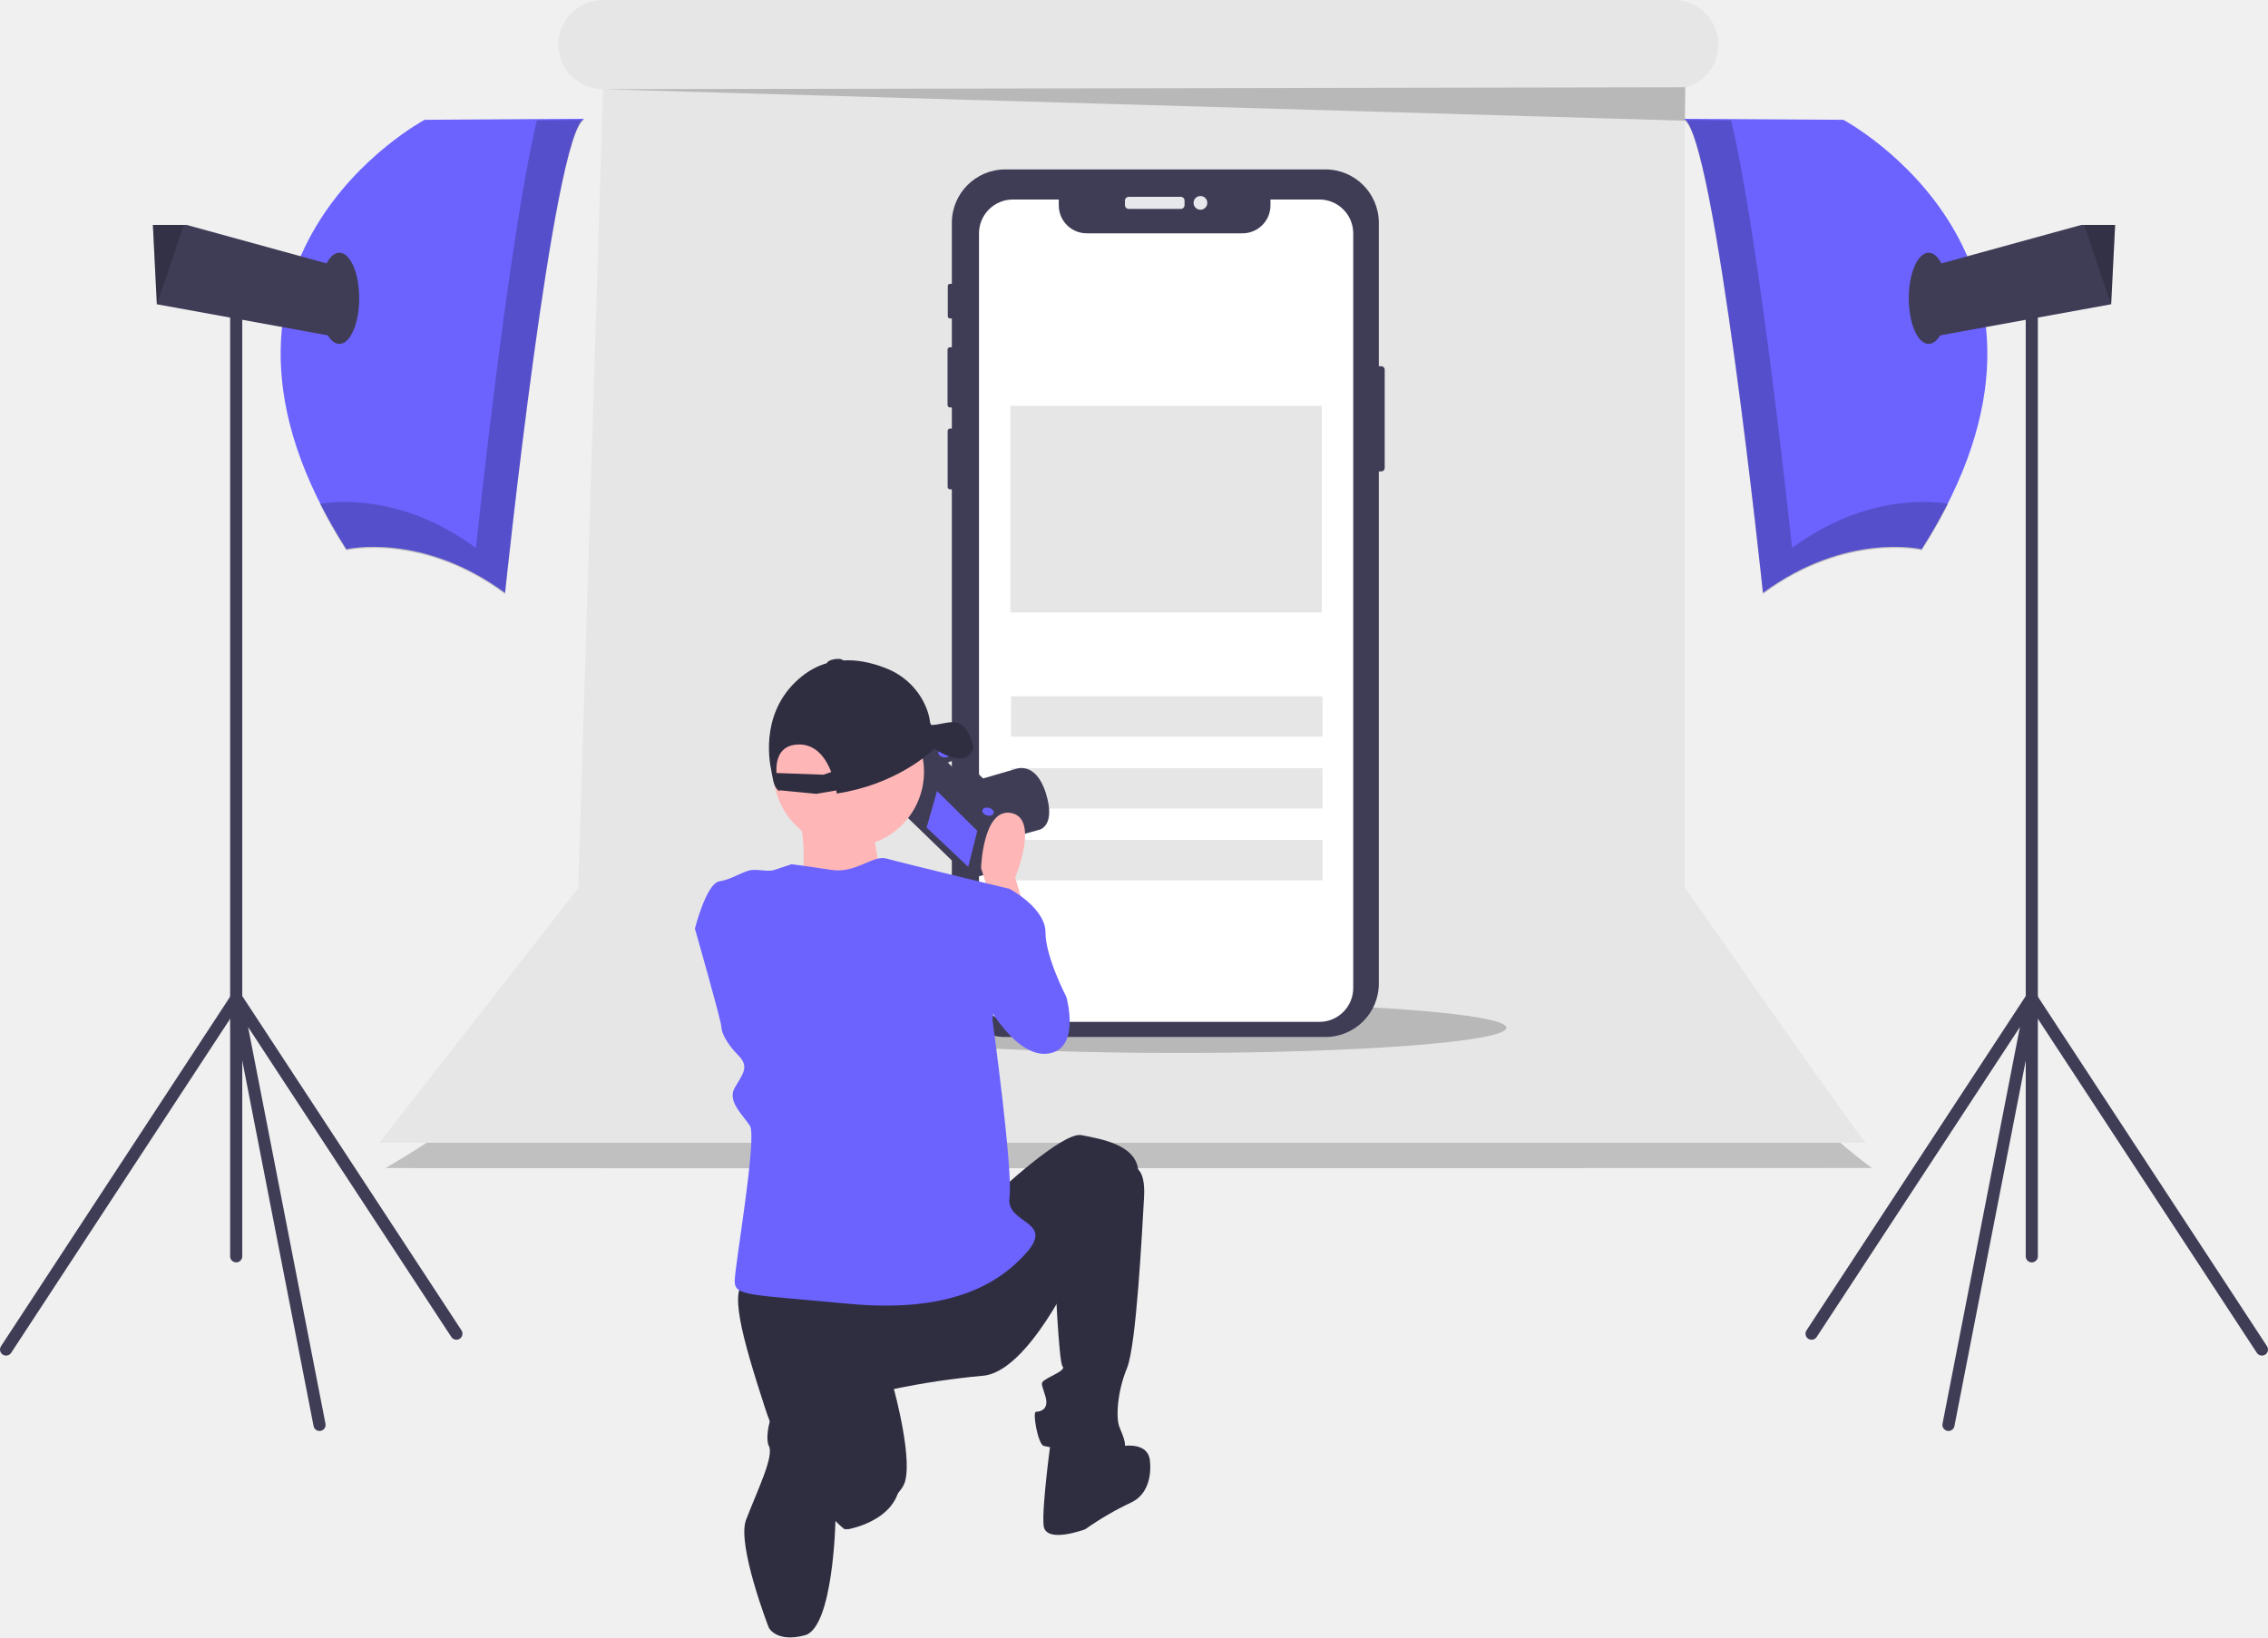
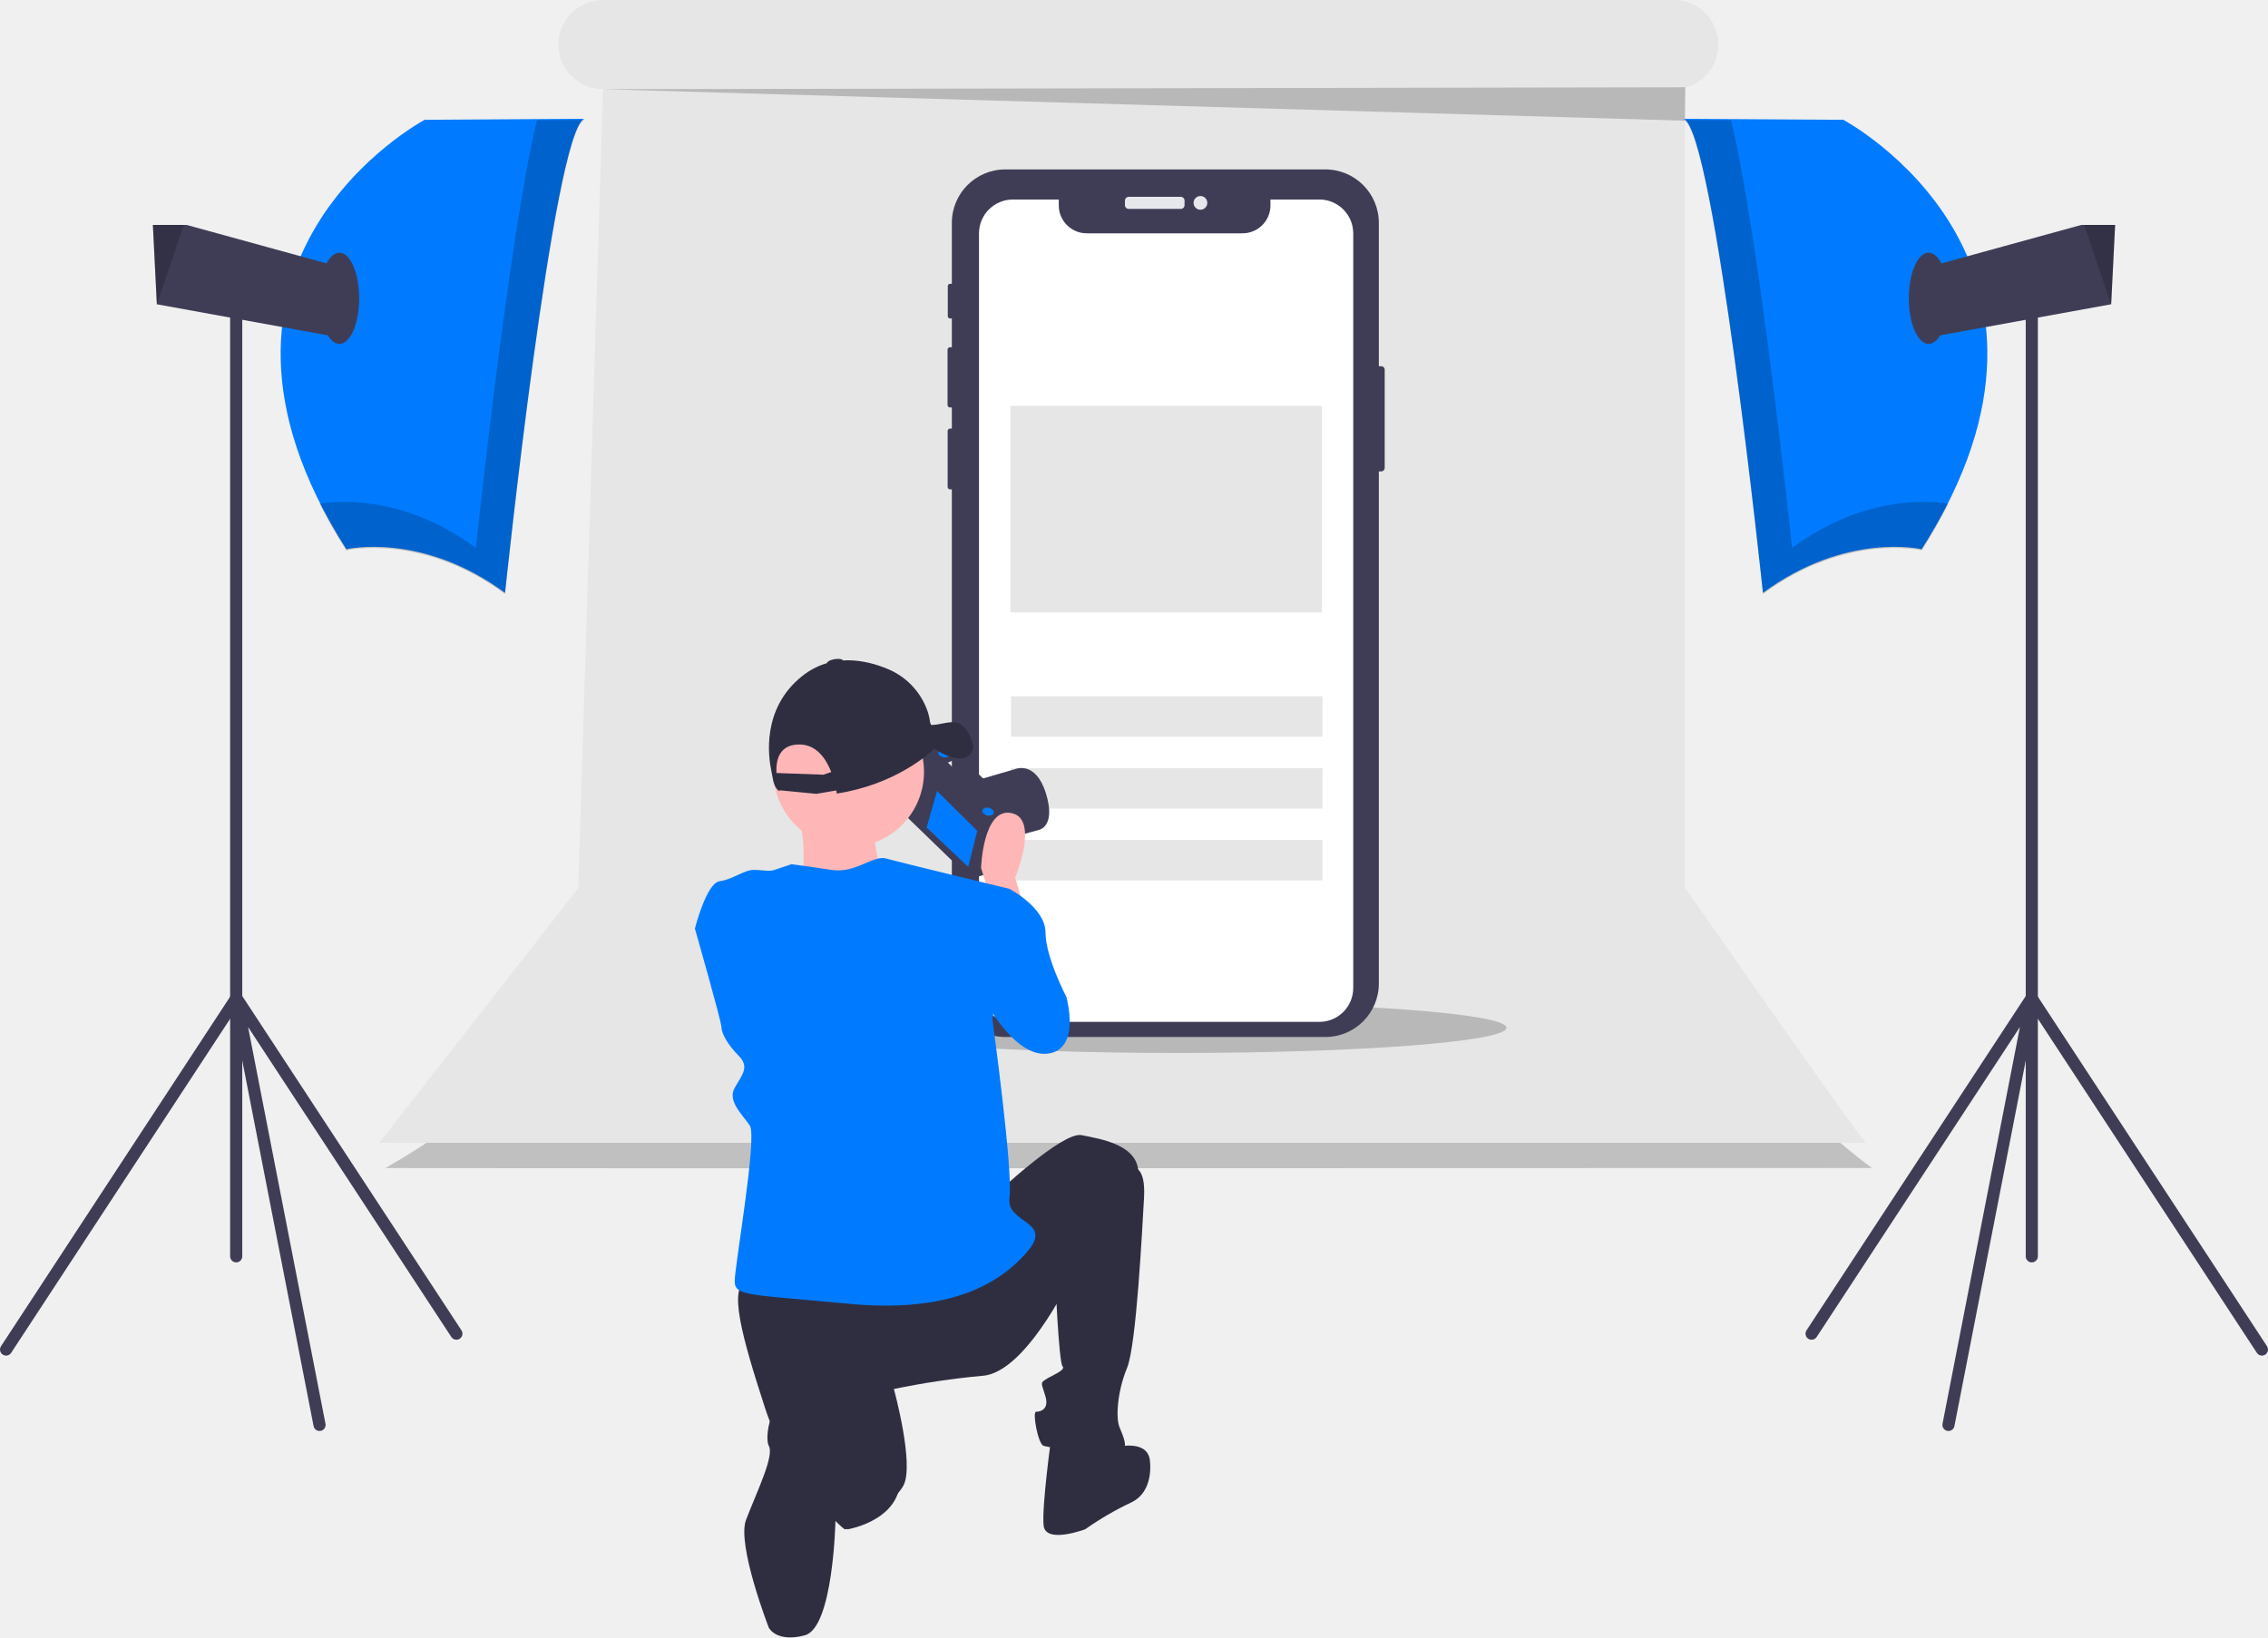
<svg xmlns="http://www.w3.org/2000/svg" width="881.5" height="636.573" viewBox="0 0 881.5 636.573" role="img" artist="Katerina Limpitsouni" source="https://undraw.co/">
  <path d="M386.169,503.174s1.85,36.996-77.075,82.625c0,0-.094.202,577.756,0,0,0-65.976-46.862-70.293-99.273" transform="translate(-159.2499 -131.7137)" opacity="0.2" />
  <path d="M814.114,476.725V165.844a17.346,17.346,0,0,0,12.998-16.791v0a17.339,17.339,0,0,0-17.339-17.339H393.63a17.339,17.339,0,0,0-17.339,17.339v0a17.339,17.339,0,0,0,17.339,17.339h.004L384,477l-77.35,98.998s-.65.002,577.756,0C884.407,575.998,884,577,814.114,476.725Z" transform="translate(-159.2499 -131.7137)" fill="#e6e6e6" />
  <ellipse cx="458.101" cy="399.557" rx="127.406" ry="9.8" opacity="0.2" />
  <polygon points="234.38 34.679 654.864 46.925 655.046 33.925 234.38 34.679" opacity="0.2" />
  <path d="M697.44,275.419V313.641a1.336,1.336,0,0,1-1.333,1.333h-.949V514.085A20.776,20.776,0,0,1,674.384,534.86H549.971A20.772,20.772,0,0,1,529.201,514.085V321.957h-.687a.941.941,0,0,1-.943-.937V299.267a.943.943,0,0,1,.943-.943h.687v-8.194h-.693a.987.987,0,0,1-.983-.989V267.685a.986.986,0,0,1,.983-.983h.693V255.517h-.704a.872.872,0,0,1-.873-.873V242.935a.877.877,0,0,1,.873-.879h.704V218.348a20.77,20.77,0,0,1,20.77-20.77H674.384a20.775,20.775,0,0,1,20.775,20.77v55.738h.949A1.336,1.336,0,0,1,697.44,275.419Z" transform="translate(-159.2499 -131.7137)" fill="#3f3d56" />
  <rect x="437.226" y="76.518" width="23.175" height="4.706" rx="1.479" fill="#e6e8ec" />
  <circle cx="466.574" cy="78.871" r="2.669" fill="#e6e8ec" />
  <path d="M685.211,222.456V515.807a13.181,13.181,0,0,1-13.181,13.175H552.936a13.158,13.158,0,0,1-13.181-13.175v-293.351a13.18,13.18,0,0,1,13.181-13.181h17.825v2.287a10.853,10.853,0,0,0,10.853,10.853h60.569a10.853,10.853,0,0,0,10.853-10.853v-2.287H672.03A13.177,13.177,0,0,1,685.211,222.456Z" transform="translate(-159.2499 -131.7137)" fill="#fff" />
  <rect x="392.954" y="270.684" width="121.044" height="15.712" fill="#e6e6e6" />
  <rect x="392.954" y="298.617" width="121.044" height="15.712" fill="#e6e6e6" />
  <rect x="392.954" y="326.551" width="121.044" height="15.712" fill="#e6e6e6" />
  <rect x="392.711" y="157.788" width="121.044" height="80.308" fill="#e6e6e6" />
-   <path d="M386.384,177.901l-62.074.386S222.139,232.649,293.851,345.23c0,0,29.302-6.94,61.688,16.964C355.54,362.195,374.432,182.142,386.384,177.901Z" transform="translate(-159.2499 -131.7137)" fill="#6c63ff" />
+   <path d="M386.384,177.901l-62.074.386S222.139,232.649,293.851,345.23c0,0,29.302-6.94,61.688,16.964C355.54,362.195,374.432,182.142,386.384,177.901Z" transform="translate(-159.2499 -131.7137)" fill="#007bff" />
  <path d="M367.919,178.464c-11.121,46.454-23.693,166.266-23.693,166.266-28.935-21.357-55.389-18.095-60.703-17.157a205.628,205.628,0,0,0,10.328,18.106s29.302-6.94,61.688,16.964c0,0,18.892-180.053,30.844-184.294Z" transform="translate(-159.2499 -131.7137)" opacity="0.2" />
  <polygon points="134.216 104.405 128.818 130.623 60.984 118.293 60.961 118.285 59.419 87.441 72.528 87.441 134.216 104.405" fill="#3f3d56" />
  <polygon points="71.433 87.441 60.984 118.293 60.961 118.285 59.419 87.441 71.433 87.441" opacity="0.2" />
  <ellipse cx="131.903" cy="115.972" rx="7.711" ry="17.735" fill="#3f3d56" />
  <path d="M251.055,622.486a2.357,2.357,0,0,1-2.357-2.357v-372.443a2.357,2.357,0,1,1,4.714,0v372.443A2.357,2.357,0,0,1,251.055,622.486Z" transform="translate(-159.2499 -131.7137)" fill="#3f3d56" />
  <path d="M283.439,688.03a2.357,2.357,0,0,1-2.31-1.906L248.742,520.096a2.357,2.357,0,0,1,4.284-1.744L338.619,648.909a2.357,2.357,0,0,1-3.942,2.585l-79.009-120.515L285.755,685.222a2.357,2.357,0,0,1-1.862,2.765A2.39,2.39,0,0,1,283.439,688.03Z" transform="translate(-159.2499 -131.7137)" fill="#3f3d56" />
  <path d="M161.605,658.727a2.357,2.357,0,0,1-1.969-3.649l89.448-136.485a2.357,2.357,0,0,1,3.942,2.583l-89.448,136.485A2.354,2.354,0,0,1,161.605,658.727Z" transform="translate(-159.2499 -131.7137)" fill="#3f3d56" />
-   <path d="M813.616,177.901l62.074.386S977.861,232.649,906.149,345.23c0,0-29.302-6.94-61.688,16.964C844.46,362.195,825.568,182.142,813.616,177.901Z" transform="translate(-159.2499 -131.7137)" fill="#6c63ff" />
+   <path d="M813.616,177.901l62.074.386S977.861,232.649,906.149,345.23c0,0-29.302-6.94-61.688,16.964C844.46,362.195,825.568,182.142,813.616,177.901Z" transform="translate(-159.2499 -131.7137)" fill="#007bff" />
  <path d="M832.081,178.464c11.121,46.454,23.693,166.266,23.693,166.266,28.935-21.357,55.389-18.095,60.703-17.157a205.628,205.628,0,0,1-10.328,18.106s-29.302-6.94-61.688,16.964c0,0-18.892-180.053-30.844-184.294Z" transform="translate(-159.2499 -131.7137)" opacity="0.2" />
  <polygon points="747.284 104.405 752.682 130.623 820.516 118.293 820.539 118.285 822.081 87.441 808.973 87.441 747.284 104.405" fill="#3f3d56" />
  <polygon points="810.067 87.441 820.516 118.293 820.539 118.285 822.081 87.441 810.067 87.441" opacity="0.2" />
  <ellipse cx="749.598" cy="115.972" rx="7.711" ry="17.735" fill="#3f3d56" />
  <path d="M948.945,622.486a2.357,2.357,0,0,1-2.357-2.357v-372.443a2.357,2.357,0,1,1,4.714,0v372.443A2.357,2.357,0,0,1,948.945,622.486Z" transform="translate(-159.2499 -131.7137)" fill="#3f3d56" />
  <path d="M916.562,688.03a2.382,2.382,0,0,1-.454-.043,2.358,2.358,0,0,1-1.863-2.765l30.087-154.243-79.008,120.516a2.357,2.357,0,1,1-3.942-2.585l85.592-130.557a2.357,2.357,0,0,1,4.285,1.744l-32.386,166.028A2.358,2.358,0,0,1,916.562,688.03Z" transform="translate(-159.2499 -131.7137)" fill="#3f3d56" />
  <path d="M1038.395,658.727a2.353,2.353,0,0,1-1.973-1.065l-89.448-136.485a2.357,2.357,0,0,1,3.942-2.583l89.448,136.485a2.357,2.357,0,0,1-1.969,3.649Z" transform="translate(-159.2499 -131.7137)" fill="#3f3d56" />
  <path d="M546.277,459.002l16.887-4.702s6.615-1.32,2.573-14.239-12.058-9.303-12.058-9.303l-14.981,4.352-5.915,1.827,8.322,11.675.698,7.782Z" transform="translate(-159.2499 -131.7137)" fill="#3f3d56" />
  <polygon points="354.396 293.155 349.098 314.319 376.245 340.629 378.579 341.214 384.805 339.465 390.104 318.302 384.737 312.658 390.223 311.221 378.516 299.856 372.407 301.138 367.507 296.273 370.814 294.951 371.126 293.706 367.12 290.553 354.396 293.155" fill="#3f3d56" />
-   <polygon points="379.831 323.006 376.324 337.011 360.144 321.715 364.196 307.515 379.831 323.006" fill="#6c63ff" />
+   <polygon points="379.831 323.006 376.324 337.011 360.144 321.715 364.196 307.515 379.831 323.006" fill="#007bff" />
  <polygon points="354.396 293.155 353.653 296.123 380.648 322.384 382.982 322.968 389.014 321.336 389.346 321.329 390.104 318.302 384.737 312.658 390.223 311.221 378.516 299.856 372.407 301.138 367.507 296.273 370.814 294.951 371.126 293.706 367.12 290.553 354.396 293.155" fill="none" stroke="#3f3d56" stroke-miterlimit="10" />
-   <ellipse cx="526.116" cy="424.601" rx="1.524" ry="2.246" transform="translate(-172.8035 700.123) rotate(-75.94348)" fill="#6c63ff" />
-   <ellipse cx="543.266" cy="447.251" rx="1.524" ry="2.246" transform="translate(-181.7906 733.9081) rotate(-75.94348)" fill="#6c63ff" />
+   <ellipse cx="526.116" cy="424.601" rx="1.524" ry="2.246" transform="translate(-172.8035 700.123) rotate(-75.94348)" fill="#007bff" />
+   <ellipse cx="543.266" cy="447.251" rx="1.524" ry="2.246" transform="translate(-181.7906 733.9081) rotate(-75.94348)" fill="#007bff" />
  <path d="M557.497,485.366l-3.683-12.521s9.575-22.833-1.473-25.042-11.785,21.36-11.785,21.36l4.419,13.994Z" transform="translate(-159.2499 -131.7137)" fill="#ffb6b6" />
  <circle cx="329.873" cy="300.049" r="29.257" fill="#ffb6b6" />
  <path d="M498.588,452.415s1.721,21.513,6.024,23.234S458.144,489.417,458.144,489.417l12.908-14.629s2.582-22.373-3.442-27.536Z" transform="translate(-159.2499 -131.7137)" fill="#ffb6b6" />
-   <path d="M539.82,478.737l11.785-1.473s13.994,7.365,13.994,16.94,8.102,25.042,8.102,25.042,5.892,20.623-7.365,22.096-25.042-22.096-25.042-22.096Z" transform="translate(-159.2499 -131.7137)" fill="#6c63ff" />
+   <path d="M539.82,478.737l11.785-1.473s13.994,7.365,13.994,16.94,8.102,25.042,8.102,25.042,5.892,20.623-7.365,22.096-25.042-22.096-25.042-22.096Z" transform="translate(-159.2499 -131.7137)" fill="#007bff" />
  <path d="M546.449,595.847s25.779-24.306,33.144-22.833,22.096,3.683,22.096,14.731-24.306,36.827-24.306,36.827-18.414,40.51-36.091,41.983a305.05,305.05,0,0,0-34.617,5.156s8.102,29.462,3.683,37.564-21.36,17.677-22.833,16.94-22.096-19.887-30.935-47.139-14.731-47.875-6.629-49.348S546.449,595.847,546.449,595.847Z" transform="translate(-159.2499 -131.7137)" fill="#2f2e41" />
  <path d="M599.48,585.536s5.156-.737,4.419,11.785-2.946,57.45-6.629,66.289-4.419,19.15-2.946,22.833,4.419,9.575-.737,10.312-26.515-2.21-28.725-2.946-4.419-13.258-2.946-13.258,5.156-.737,3.683-5.892-2.21-5.156,0-6.629,8.102-3.683,6.629-5.156-2.946-36.091-2.946-36.091Z" transform="translate(-159.2499 -131.7137)" fill="#2f2e41" />
  <path d="M592.115,694.544s12.521-3.683,13.994,4.419c0,0,2.21,12.521-7.365,16.94a118.329,118.329,0,0,0-17.677,10.312s-15.467,5.892-16.204-1.473S567.809,690.861,567.809,690.861Z" transform="translate(-159.2499 -131.7137)" fill="#2f2e41" />
  <path d="M508.885,703.382l-23.569-19.15s4.419,23.569-1.473,27.989l-2.692,7.869,7.537,6.165S511.832,722.532,508.885,703.382Z" transform="translate(-159.2499 -131.7137)" fill="#2f2e41" />
  <path d="M475.741,670.974s15.467,4.419,13.258,19.887-5.043,32.272-5.043,32.272-.85,41.383-11.898,44.329-13.994-2.946-13.994-2.946-12.559-32.338-8.838-41.983c4.503-11.675,10.992-24.784,8.838-28.725C455.945,689.929,459.537,668.765,475.741,670.974Z" transform="translate(-159.2499 -131.7137)" fill="#2f2e41" />
-   <path d="M466.903,467.689s5.892.737,15.467,2.21,16.204-5.892,21.36-4.419S551.605,477.264,551.605,477.264l-6.629,50.821s8.102,58.923,6.629,69.235,17.677,8.838,6.629,21.36-30.198,23.569-69.235,19.887-44.192-2.946-44.192-8.838,8.838-55.977,5.892-60.396-8.838-9.575-5.892-14.731,5.892-8.102,1.473-12.521-6.629-8.838-6.629-11.048-10.312-38.3-10.312-38.3,4.419-17.677,9.575-18.414,9.575-4.419,13.258-4.419,5.892.737,8.102,0Z" transform="translate(-159.2499 -131.7137)" fill="#6c63ff" />
+   <path d="M466.903,467.689s5.892.737,15.467,2.21,16.204-5.892,21.36-4.419S551.605,477.264,551.605,477.264l-6.629,50.821s8.102,58.923,6.629,69.235,17.677,8.838,6.629,21.36-30.198,23.569-69.235,19.887-44.192-2.946-44.192-8.838,8.838-55.977,5.892-60.396-8.838-9.575-5.892-14.731,5.892-8.102,1.473-12.521-6.629-8.838-6.629-11.048-10.312-38.3-10.312-38.3,4.419-17.677,9.575-18.414,9.575-4.419,13.258-4.419,5.892.737,8.102,0Z" transform="translate(-159.2499 -131.7137)" fill="#007bff" />
  <path d="M537.534,421.501c-.379-1.702-2.234-7.394-6.005-8.783-2.759-1.016-7.893,1.131-10.45.775l-.33-.937a21.251,21.251,0,0,0-1.367-5.376A27.513,27.513,0,0,0,504.287,391.793c-8.422-3.521-21.743-6.432-33.3,2.793-15.875,12.671-13.077,31.632-11.924,36.893q.289,1.316.495,2.649c.711,4.634,2.762,5.187,2.762,5.187s-.044-.134-.116-.377l14.339,1.396,7.752-1.323c.13.758.18,1.206.18,1.206,22.621-3.458,35.786-15.373,37.923-17.439,1.879,1.246,5.379,3.28,8.774,3.727C536.141,427.158,537.913,423.203,537.534,421.501ZM479.247,432.892l-18.216-.663c-.258-4.972,1.026-10.787,8.348-11.083,7.06-.286,10.913,5.454,12.955,10.709Z" transform="translate(-159.2499 -131.7137)" fill="#2f2e41" />
  <ellipse cx="483.802" cy="389.174" rx="3.223" ry="1.219" transform="translate(-217.8267 -44.77484) rotate(-9.68516)" fill="#2f2e41" />
</svg>
